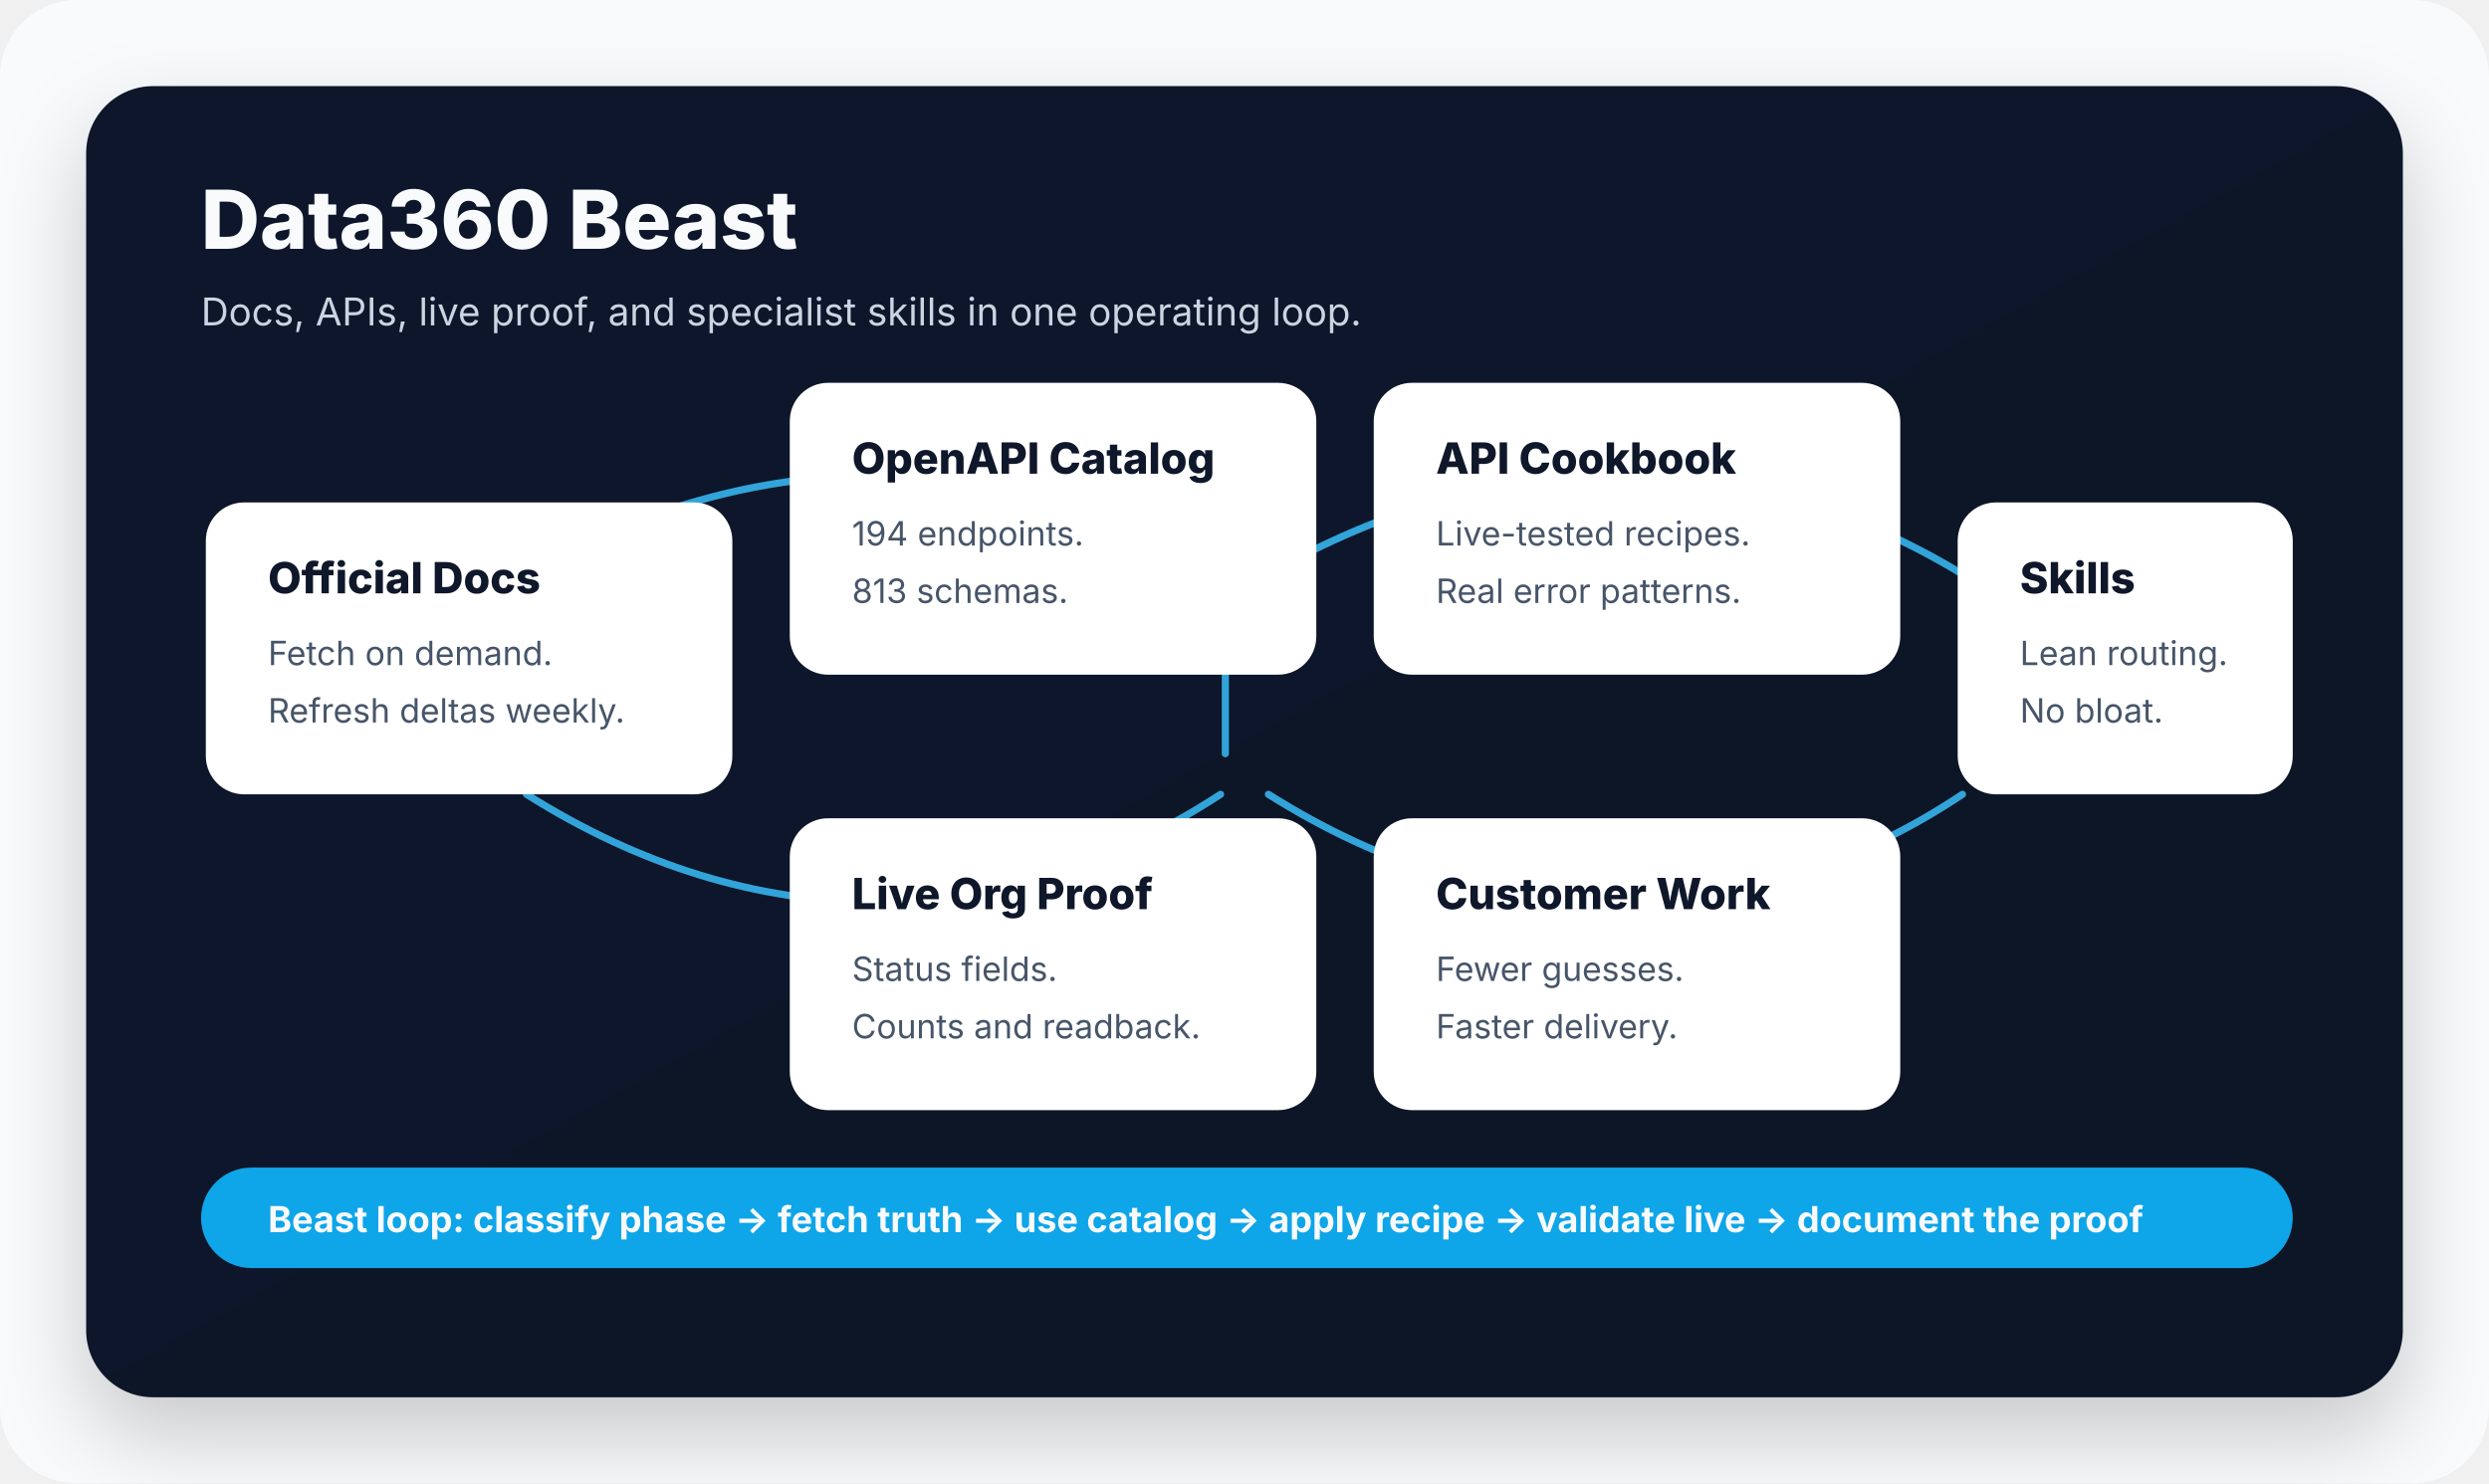
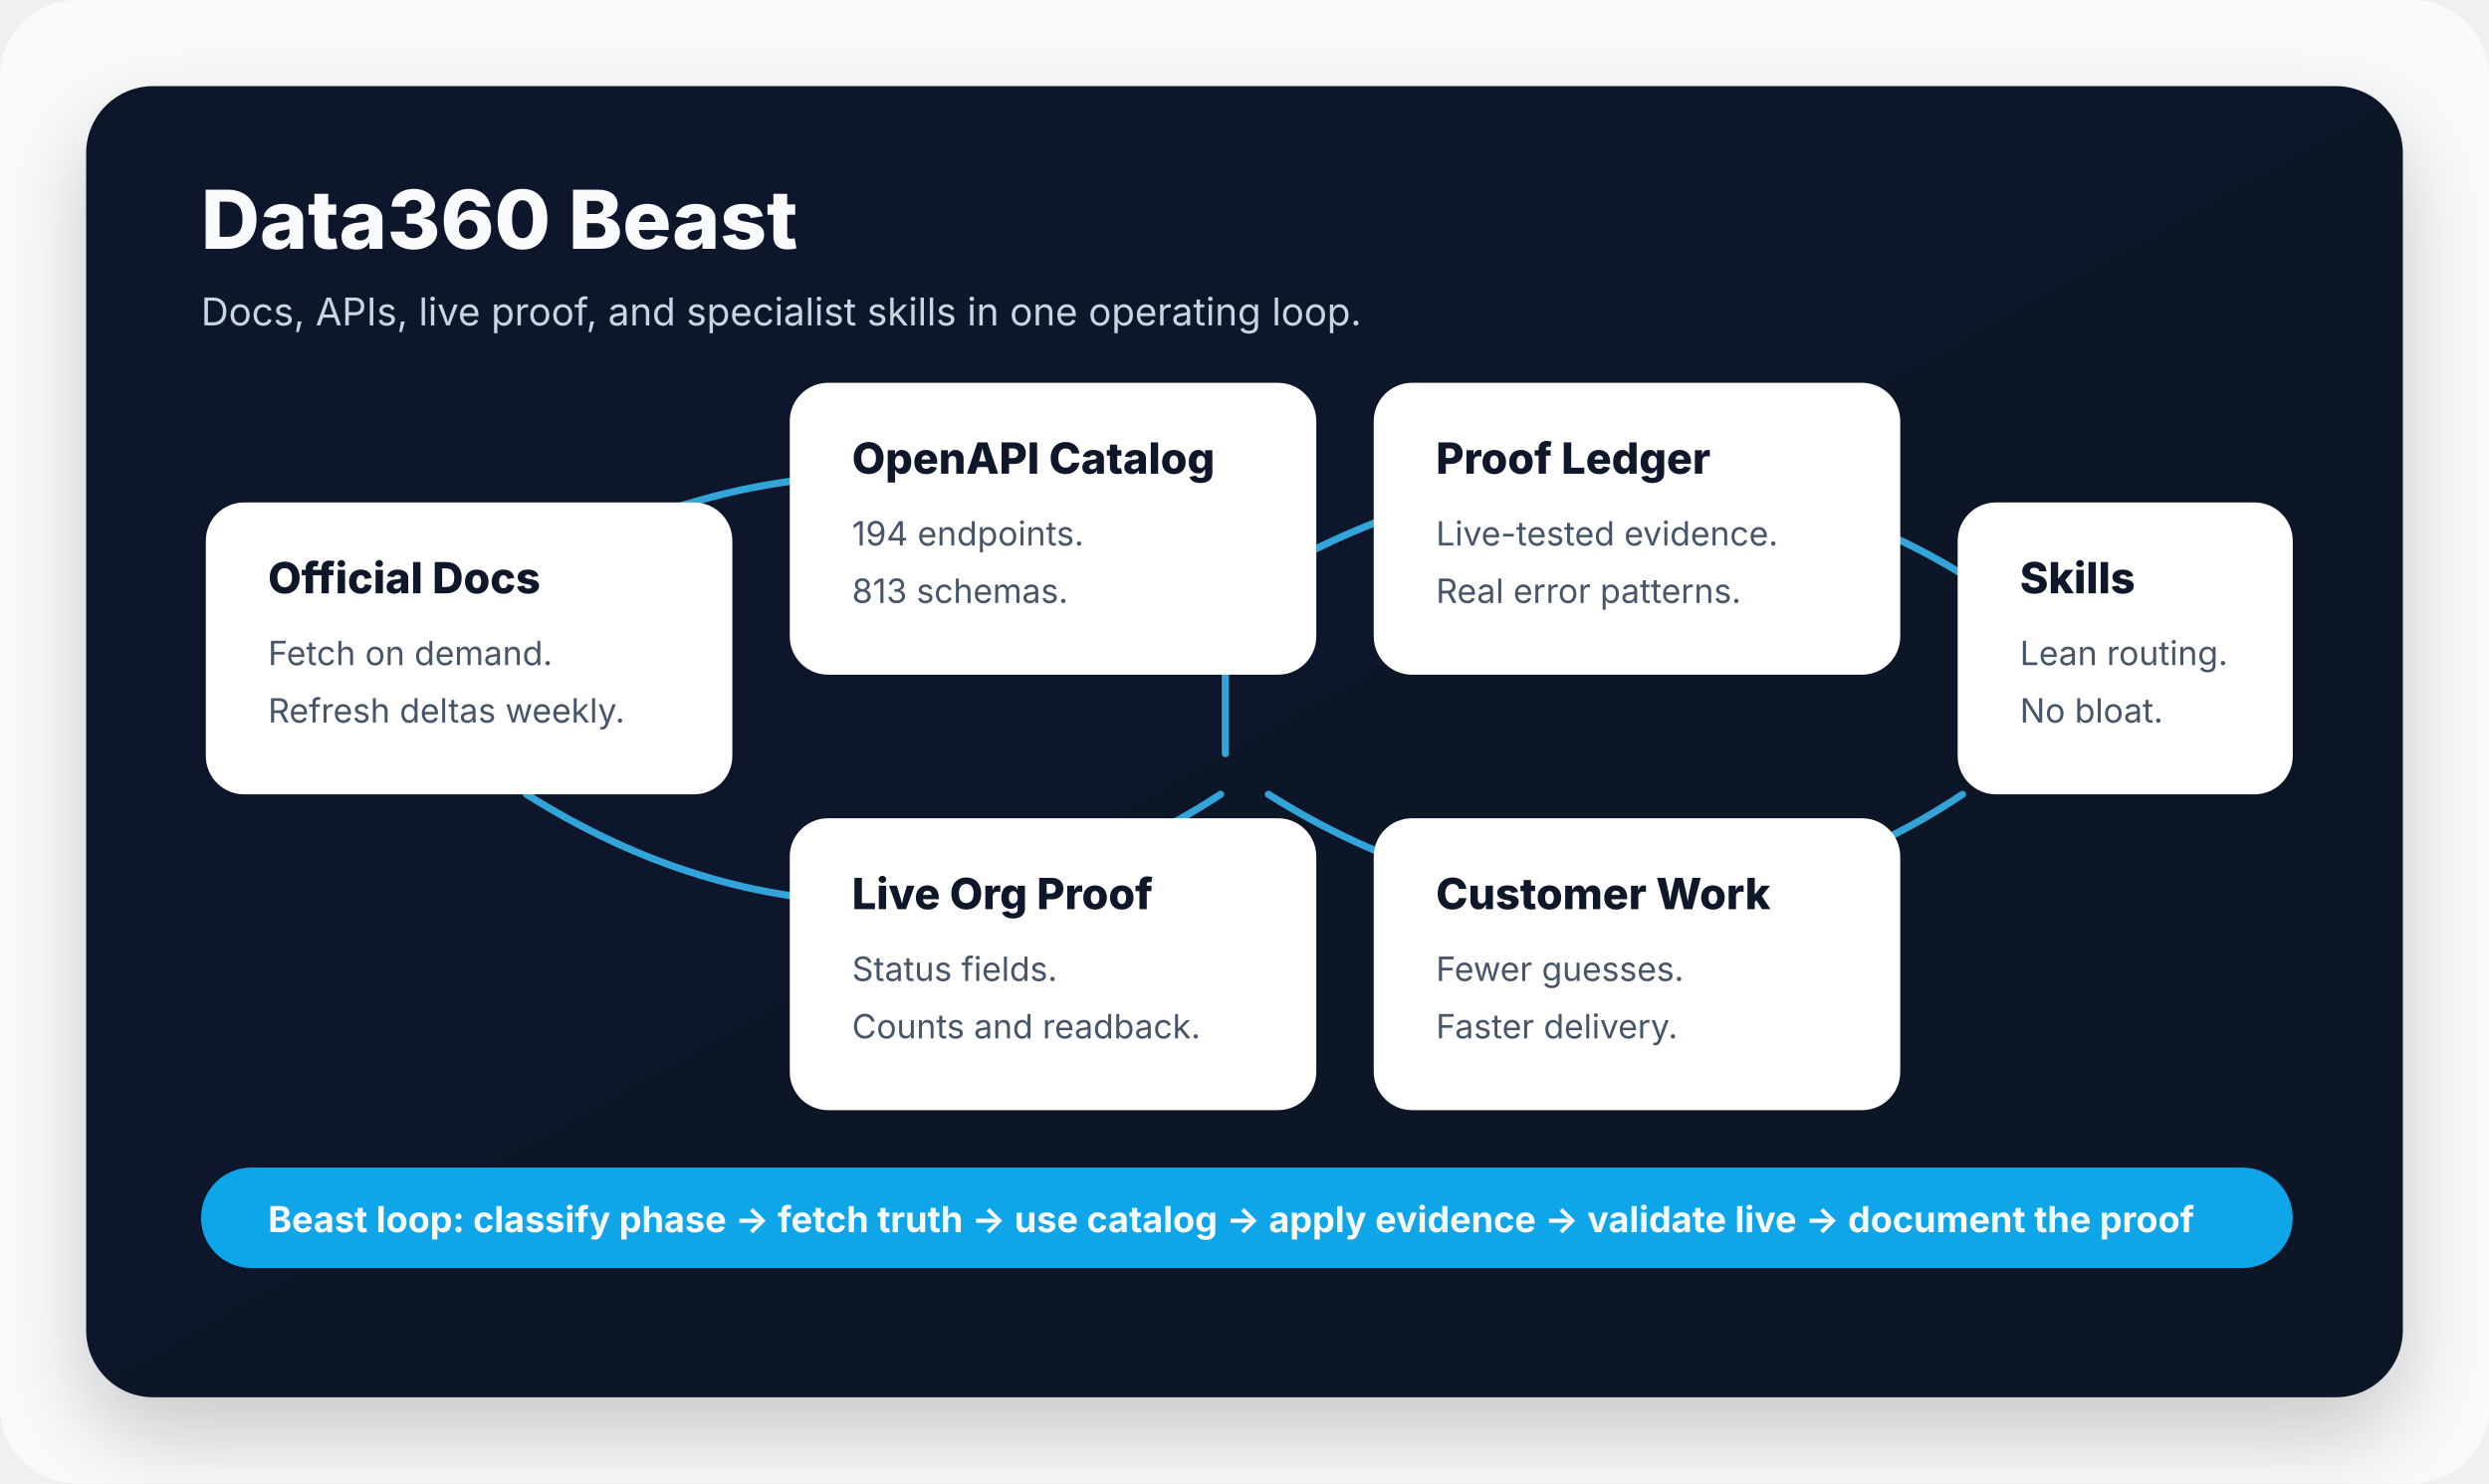
<svg xmlns="http://www.w3.org/2000/svg" viewBox="0 0 1040 620" role="img" aria-labelledby="title desc">
  <defs>
    <linearGradient id="panel" x1="0" x2="1" y1="0" y2="1">
      <stop offset="0" stop-color="#0f172a" />
      <stop offset="1" stop-color="#111827" />
    </linearGradient>
    <filter id="shadow" x="-10%" y="-10%" width="120%" height="120%">
      <feDropShadow dx="0" dy="16" stdDeviation="18" flood-color="#020617" flood-opacity=".20" />
    </filter>
  </defs>
  <rect width="1040" height="620" rx="32" fill="#f8fafc" />
  <rect x="36" y="36" width="968" height="548" rx="28" fill="url(#panel)" filter="url(#shadow)" />
  <g font-family="Inter, Arial, sans-serif">
    <text x="84" y="104" fill="#f8fafc" font-size="34" font-weight="800">Data360 Beast</text>
    <text x="84" y="136" fill="#cbd5e1" font-size="16">Docs, APIs, live proof, and specialist skills in one operating loop.</text>
    <g fill="none" stroke="#38bdf8" stroke-width="3" stroke-linecap="round" opacity=".85">
      <path d="M220 240 C315 185 418 185 510 240" />
      <path d="M530 240 C625 185 730 185 820 240" />
      <path d="M820 332 C730 392 625 392 530 332" />
      <path d="M510 332 C418 392 315 392 220 332" />
      <path d="M512 258 L512 315" />
    </g>
    <g>
      <rect x="86" y="210" width="220" height="122" rx="16" fill="#ffffff" />
      <text x="112" y="248" fill="#0f172a" font-size="18" font-weight="800">Official Docs</text>
      <text x="112" y="278" fill="#475569" font-size="14">Fetch on demand.</text>
      <text x="112" y="302" fill="#475569" font-size="14">Refresh deltas weekly.</text>
    </g>
    <g>
      <rect x="330" y="160" width="220" height="122" rx="16" fill="#ffffff" />
      <text x="356" y="198" fill="#0f172a" font-size="18" font-weight="800">OpenAPI Catalog</text>
      <text x="356" y="228" fill="#475569" font-size="14">194 endpoints.</text>
      <text x="356" y="252" fill="#475569" font-size="14">813 schemas.</text>
    </g>
    <g>
      <rect x="574" y="160" width="220" height="122" rx="16" fill="#ffffff" />
-       <text x="600" y="198" fill="#0f172a" font-size="18" font-weight="800">API Cookbook</text>
-       <text x="600" y="228" fill="#475569" font-size="14">Live-tested recipes.</text>
+       <text x="600" y="198" fill="#0f172a" font-size="18" font-weight="800">Proof Ledger</text>
+       <text x="600" y="228" fill="#475569" font-size="14">Live-tested evidence.</text>
      <text x="600" y="252" fill="#475569" font-size="14">Real error patterns.</text>
    </g>
    <g>
      <rect x="818" y="210" width="140" height="122" rx="16" fill="#ffffff" />
      <text x="844" y="248" fill="#0f172a" font-size="18" font-weight="800">Skills</text>
      <text x="844" y="278" fill="#475569" font-size="14">Lean routing.</text>
      <text x="844" y="302" fill="#475569" font-size="14">No bloat.</text>
    </g>
    <g>
      <rect x="330" y="342" width="220" height="122" rx="16" fill="#ffffff" />
      <text x="356" y="380" fill="#0f172a" font-size="18" font-weight="800">Live Org Proof</text>
      <text x="356" y="410" fill="#475569" font-size="14">Status fields.</text>
      <text x="356" y="434" fill="#475569" font-size="14">Counts and readback.</text>
    </g>
    <g>
      <rect x="574" y="342" width="220" height="122" rx="16" fill="#ffffff" />
      <text x="600" y="380" fill="#0f172a" font-size="18" font-weight="800">Customer Work</text>
      <text x="600" y="410" fill="#475569" font-size="14">Fewer guesses.</text>
      <text x="600" y="434" fill="#475569" font-size="14">Faster delivery.</text>
    </g>
    <g>
      <rect x="84" y="488" width="874" height="42" rx="21" fill="#0ea5e9" />
-       <text x="112" y="515" fill="#f8fafc" font-size="15" font-weight="700">Beast loop: classify phase -&gt; fetch truth -&gt; use catalog -&gt; apply recipe -&gt; validate live -&gt; document the proof</text>
+       <text x="112" y="515" fill="#f8fafc" font-size="15" font-weight="700">Beast loop: classify phase -&gt; fetch truth -&gt; use catalog -&gt; apply evidence -&gt; validate live -&gt; document the proof</text>
    </g>
  </g>
</svg>
